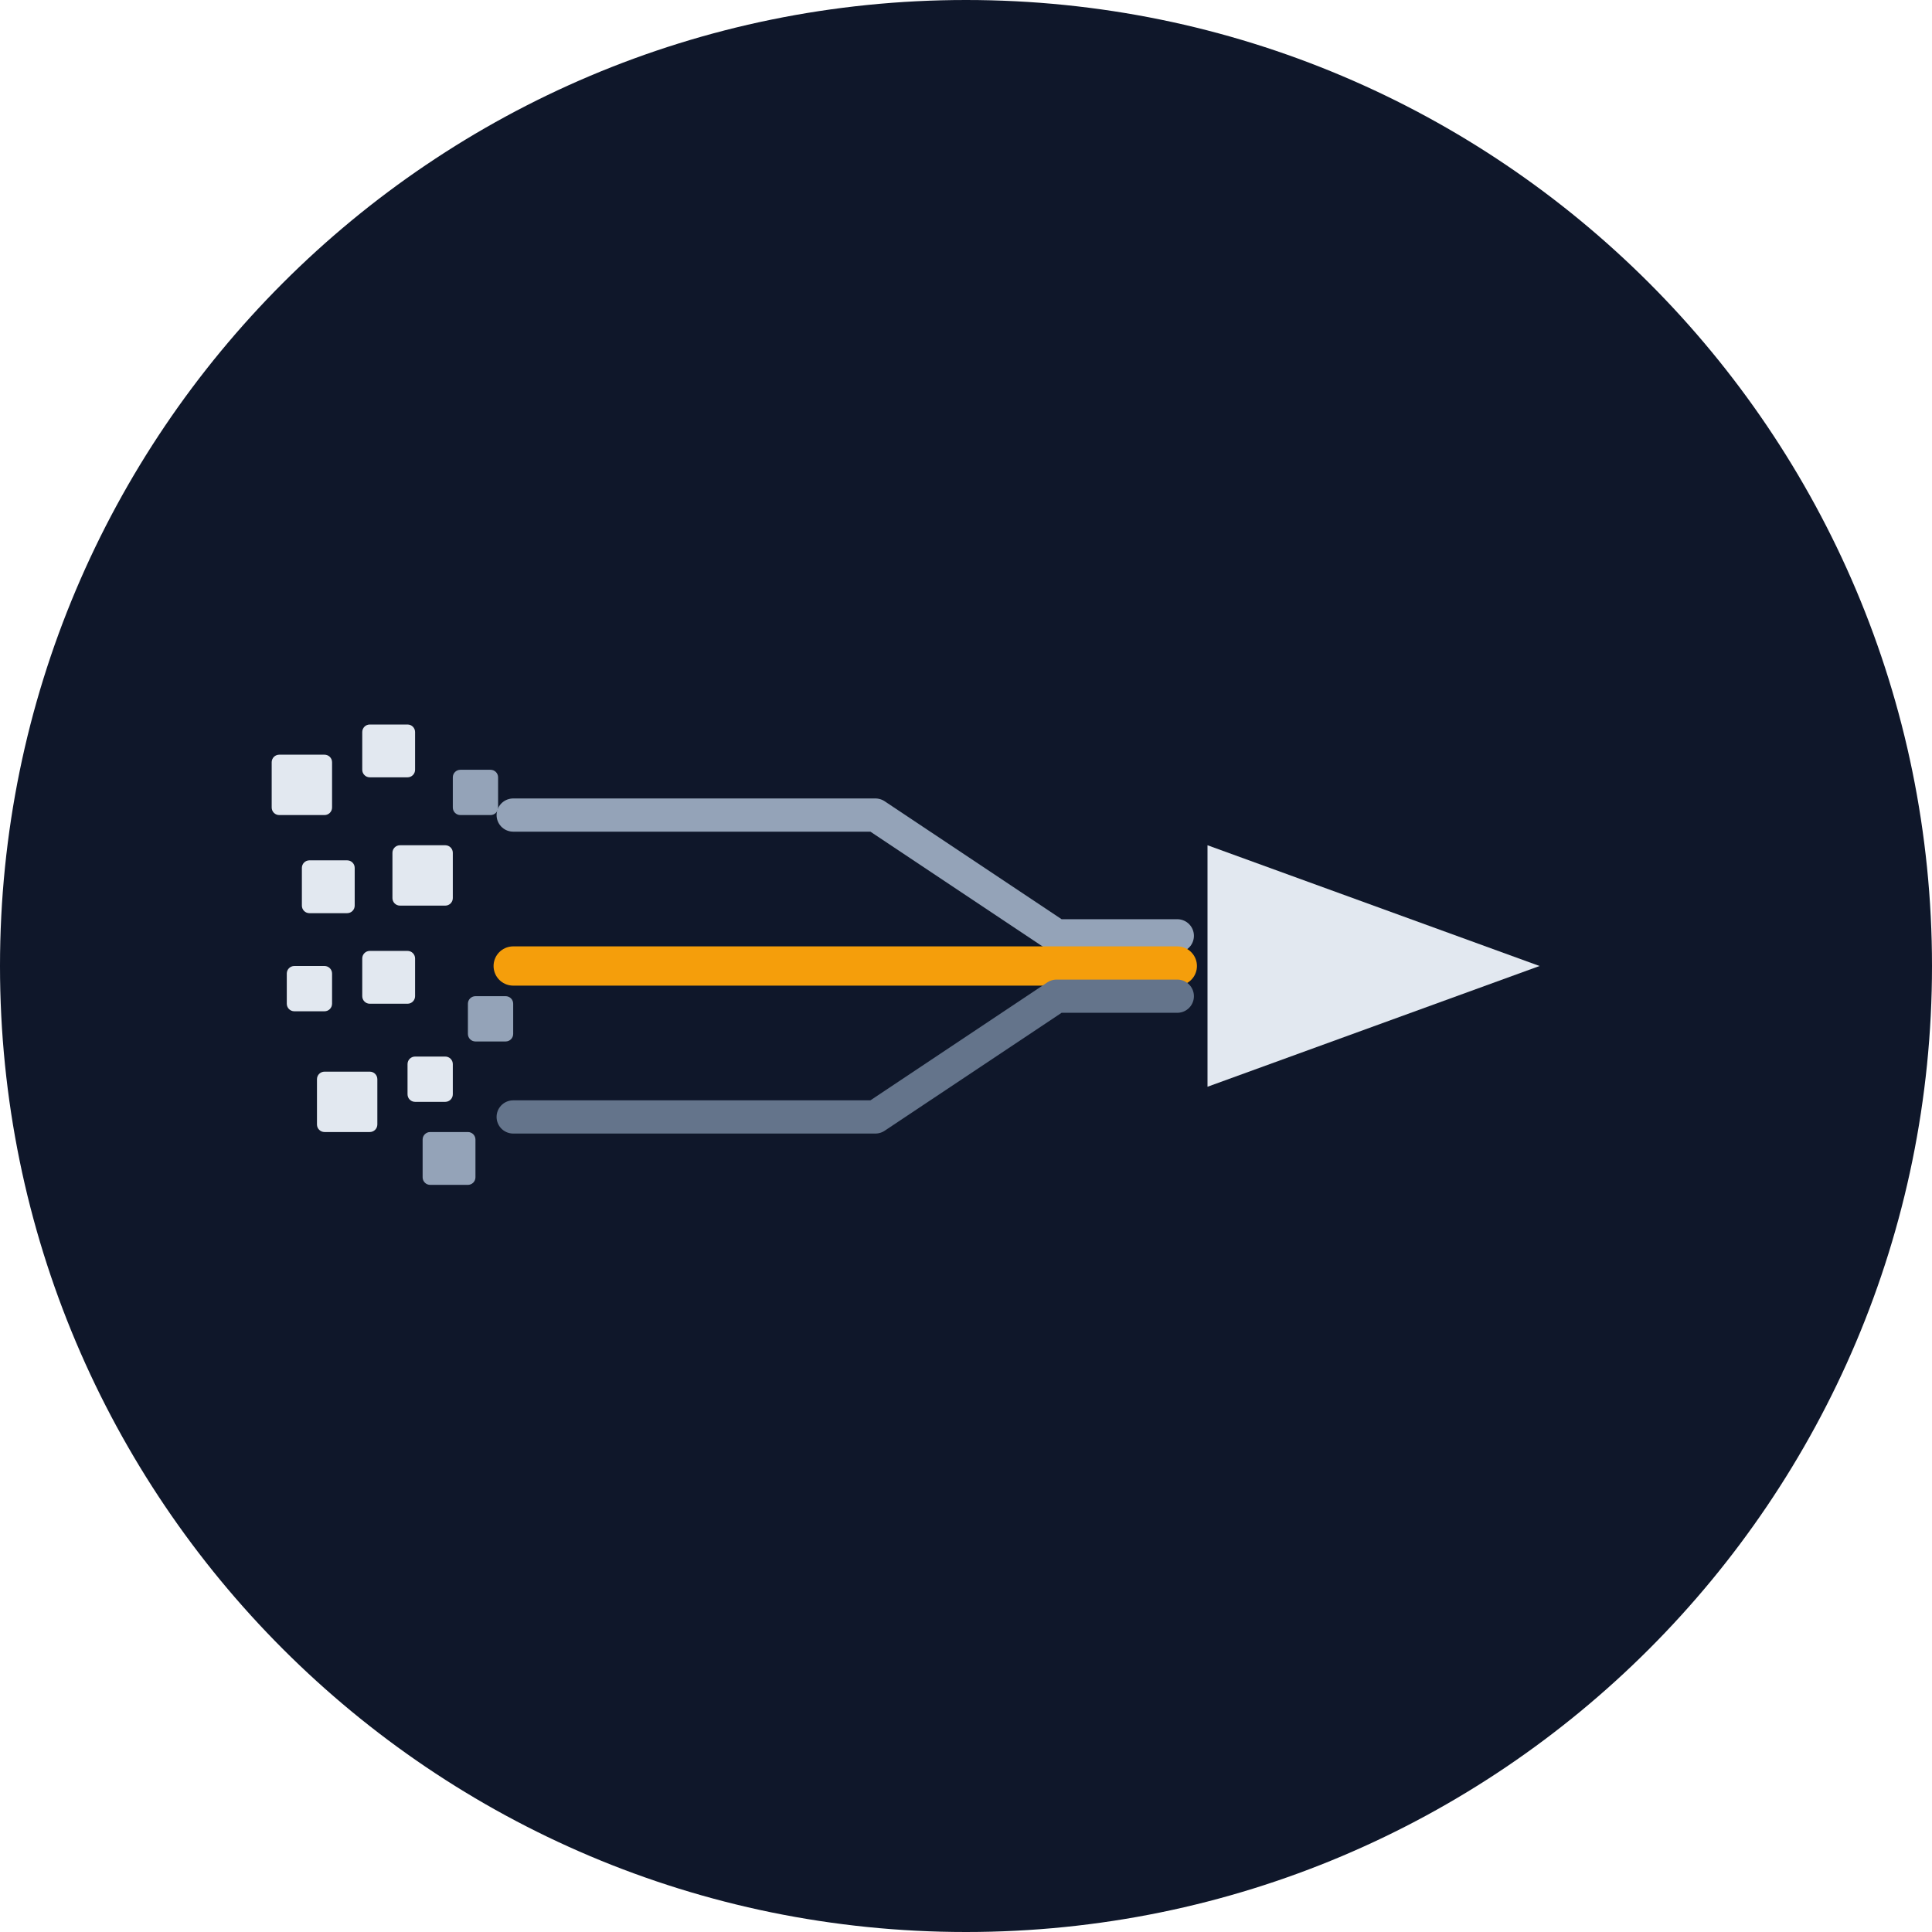
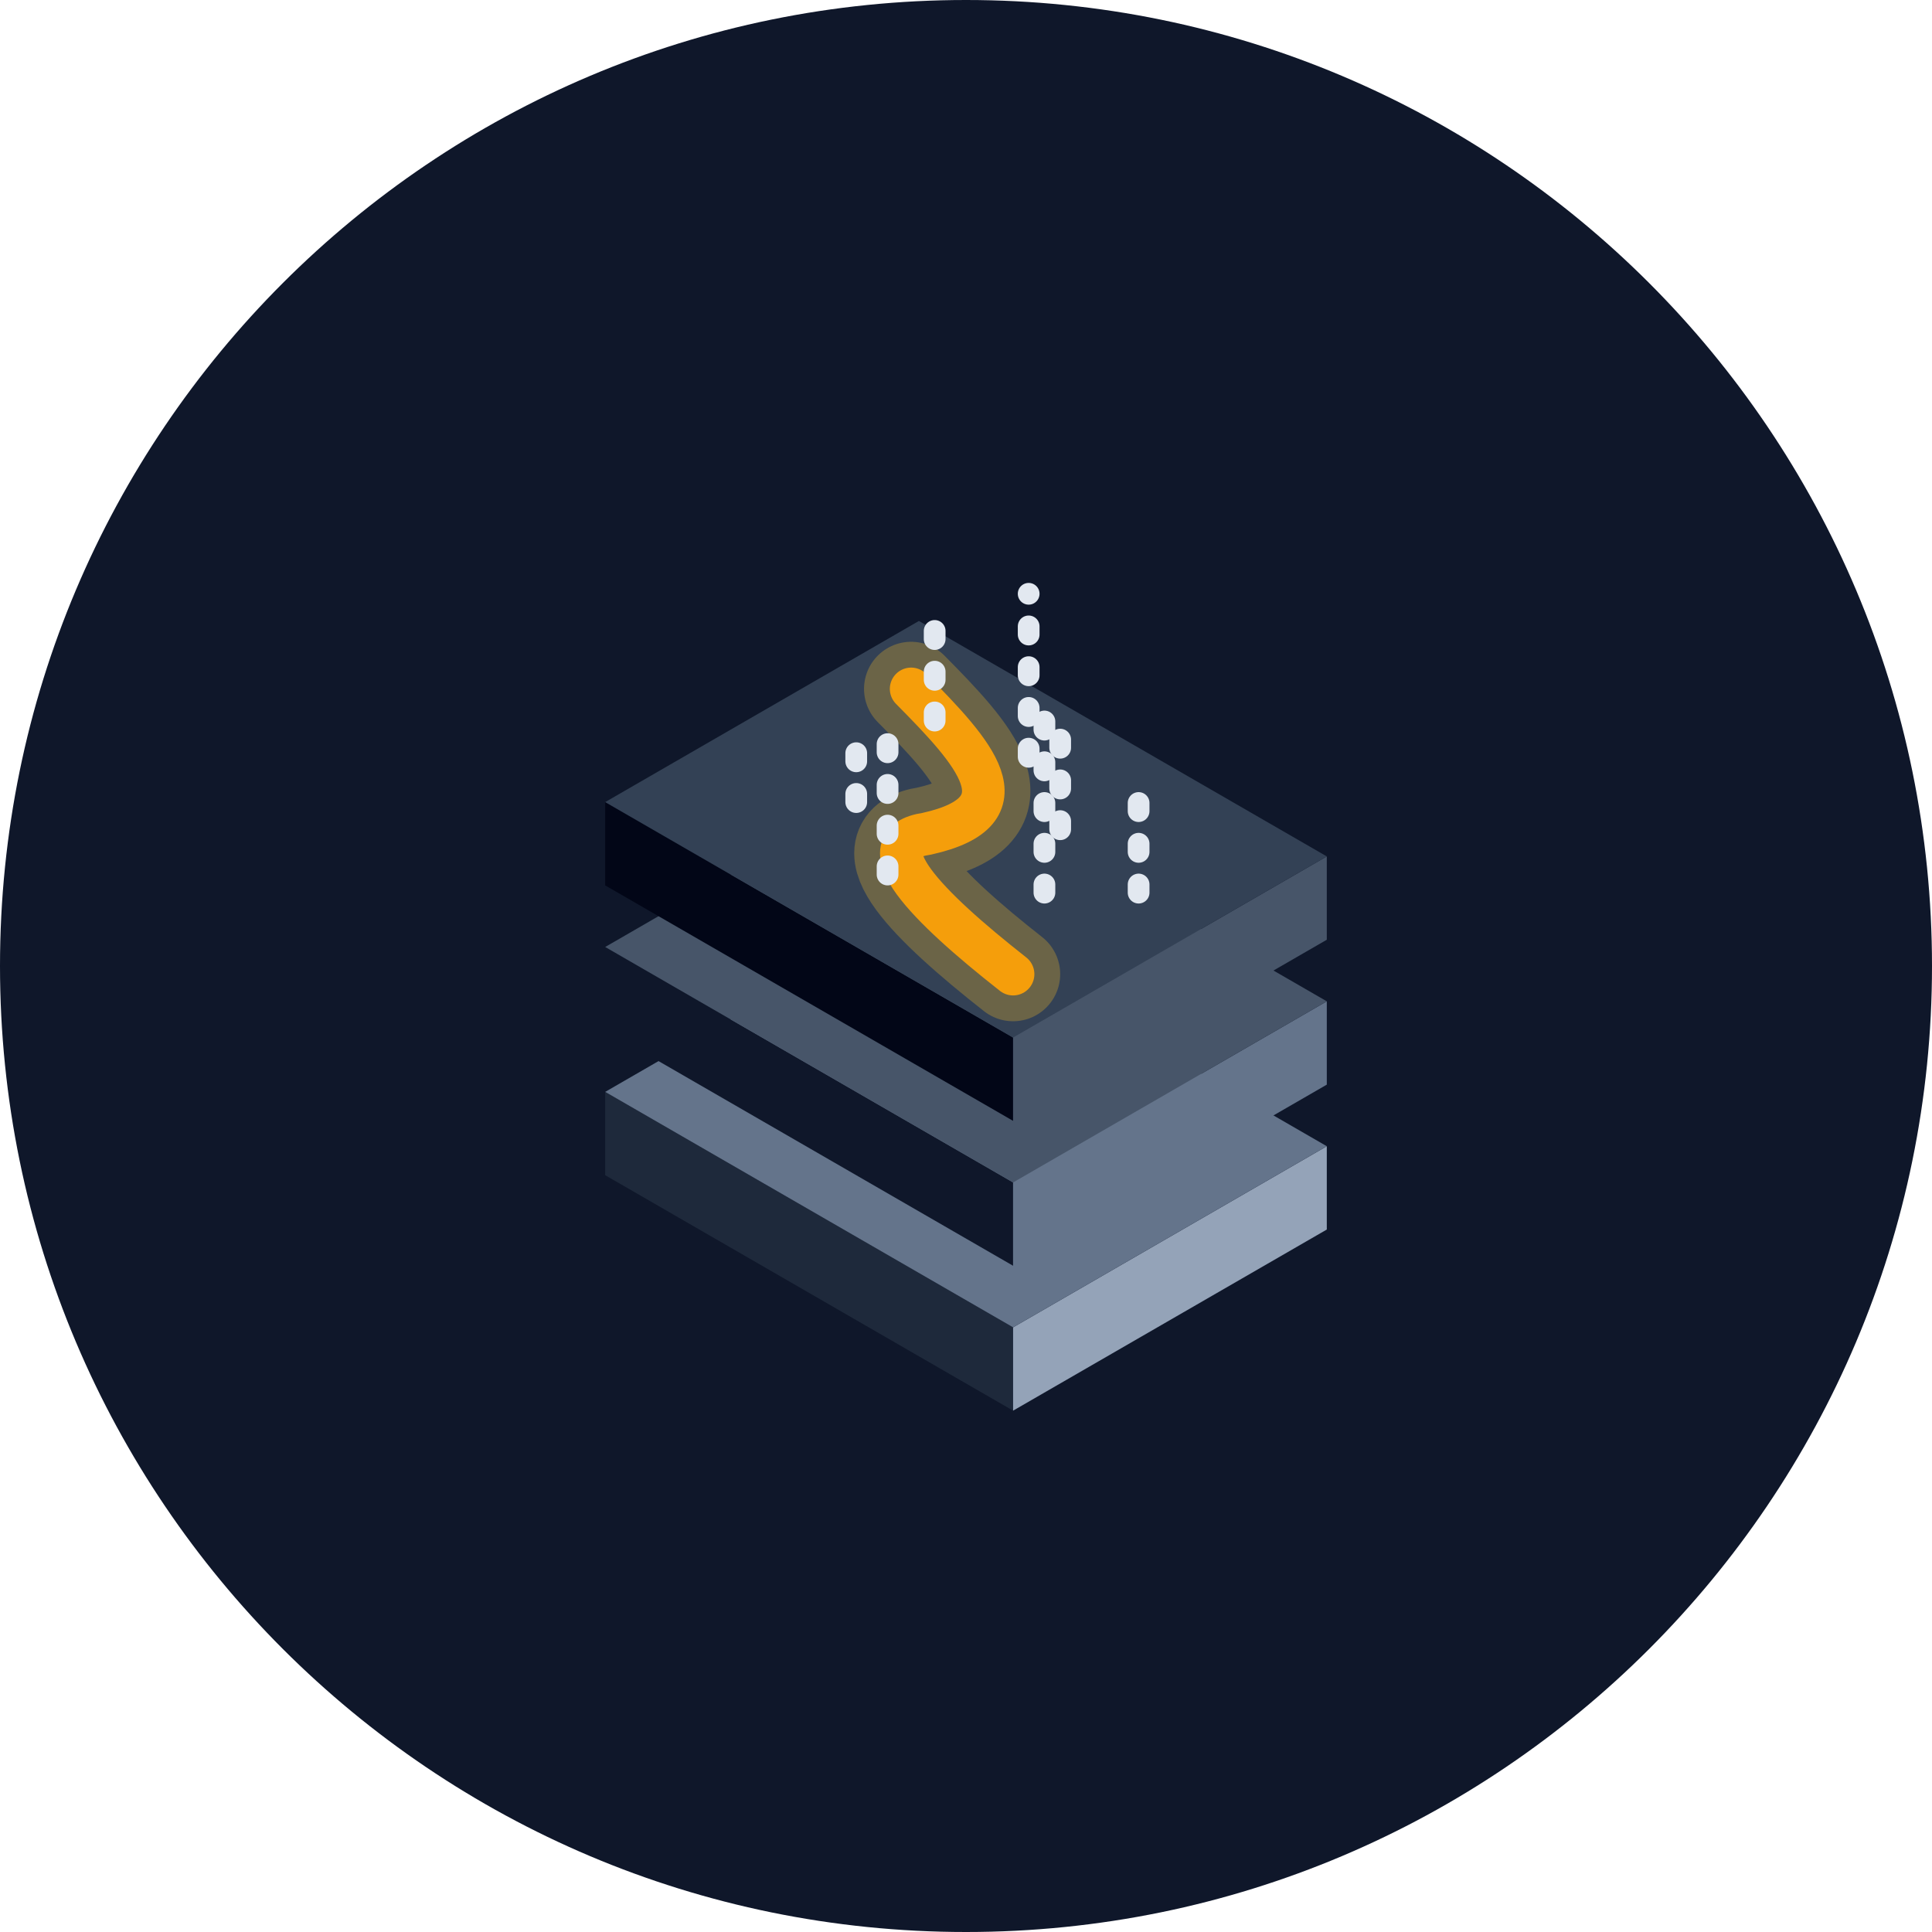
<svg xmlns="http://www.w3.org/2000/svg" viewBox="0 0 128 128" role="img" aria-labelledby="title desc">
  <circle cx="64" cy="64" r="64" fill="#0F172A" />
-   <svg x="16" y="44" width="96" height="40" viewBox="0 0 96 40">
-     <g fill="#E2E8F0">
-       <rect x="2" y="6" width="4" height="4" rx="0.5" />
-       <rect x="8" y="4" width="3.5" height="3.5" rx="0.5" />
-       <rect x="4" y="13" width="3.5" height="3.5" rx="0.5" />
-       <rect x="10" y="12" width="4" height="4" rx="0.5" />
-       <rect x="3" y="20" width="3" height="3" rx="0.5" />
-       <rect x="8" y="19" width="3.5" height="3.5" rx="0.5" />
-       <rect x="5" y="27" width="4" height="4" rx="0.5" />
-       <rect x="11" y="26" width="3" height="3" rx="0.5" />
-     </g>
-     <g fill="#94A3B8">
-       <rect x="14" y="7" width="3" height="3" rx="0.5" />
-       <rect x="15" y="22" width="3" height="3" rx="0.5" />
-       <rect x="12" y="31" width="3.5" height="3.5" rx="0.5" />
-     </g>
-     <path d="M18 10 H42 L54 18 H62" fill="none" stroke="#94A3B8" stroke-width="2.2" stroke-linecap="round" stroke-linejoin="round" />
-     <path d="M18 20 H48 L54 20 H62" fill="none" stroke="#F59E0B" stroke-width="2.6" stroke-linecap="round" stroke-linejoin="round" />
-     <path d="M18 30 H42 L54 22 H62" fill="none" stroke="#64748B" stroke-width="2.2" stroke-linecap="round" stroke-linejoin="round" />
-     <path d="M64 12 L86 20 L64 28 Z" fill="#E2E8F0" />
+   <svg x="16" y="16" width="96" height="96" viewBox="0 0 80 80">
+     <polygon points="20.08,46.95 42.60,59.95 42.60,64.55 20.08,51.55" fill="#1E293B" opacity="1" />
+     <polygon points="59.92,49.95 42.60,59.95 42.60,64.55 59.92,54.55" fill="#94A3B8" opacity="1" />
+     <polygon points="37.40,36.95 59.92,49.95 42.60,59.95 20.08,46.95" fill="#64748B" opacity="1" />
+     <polygon points="20.08,38.95 42.60,51.95 42.60,56.55 20.08,43.55" fill="#0F172A" opacity="1" />
+     <polygon points="59.92,41.95 42.60,51.95 42.60,56.55 59.92,46.55" fill="#64748B" opacity="1" />
+     <polygon points="37.40,28.95 59.92,41.95 42.60,51.95 20.08,38.95" fill="#475569" opacity="1" />
+     <polygon points="20.08,30.95 42.60,43.95 42.60,48.55 20.08,35.55" fill="#020617" opacity="1" />
+     <polygon points="59.92,33.95 42.60,43.95 42.60,48.55 59.92,38.55" fill="#475569" opacity="1" />
+     <polygon points="37.40,20.95 59.92,33.95 42.60,43.95 20.08,30.95" fill="#334155" opacity="1" />
+     <path d="M 36.97 24.70 C 40.43 28.20, 43.46 31.45, 37.83 32.70 C 34.37 33.20, 37.83 36.70, 42.60 40.45" fill="none" stroke="#FBBF24" stroke-width="5.2" stroke-linecap="round" stroke-linejoin="round" opacity="0.28" />
+     <path d="M 36.97 24.70 C 40.43 28.20, 43.46 31.45, 37.83 32.70 C 34.37 33.20, 37.83 36.70, 42.60 40.45" fill="none" stroke="#F59E0B" stroke-width="2.35" stroke-linecap="round" stroke-linejoin="round" />
+     <line x1="38.27" y1="26.45" x2="38.27" y2="20.95" stroke="#E2E8F0" stroke-width="1.2" stroke-linecap="round" stroke-dasharray="0.45 1.8" />
+     <line x1="43.46" y1="28.45" x2="43.46" y2="19.45" stroke="#E2E8F0" stroke-width="1.2" stroke-linecap="round" stroke-dasharray="0.45 1.8" />
+     <line x1="45.20" y1="32.45" x2="45.20" y2="25.95" stroke="#E2E8F0" stroke-width="1.2" stroke-linecap="round" stroke-dasharray="0.45 1.8" />
+     <line x1="33.94" y1="30.95" x2="33.94" y2="26.95" stroke="#E2E8F0" stroke-width="1.2" stroke-linecap="round" stroke-dasharray="0.45 1.8" />
+     <line x1="44.33" y1="35.95" x2="44.33" y2="24.95" stroke="#E2E8F0" stroke-width="1.2" stroke-linecap="round" stroke-dasharray="0.45 1.8" />
+     <line x1="35.67" y1="34.95" x2="35.67" y2="27.45" stroke="#E2E8F0" stroke-width="1.2" stroke-linecap="round" stroke-dasharray="0.45 1.8" />
+     <line x1="49.53" y1="35.95" x2="49.53" y2="30.95" stroke="#E2E8F0" stroke-width="1.2" stroke-linecap="round" stroke-dasharray="0.45 1.8" />
  </svg>
</svg>
